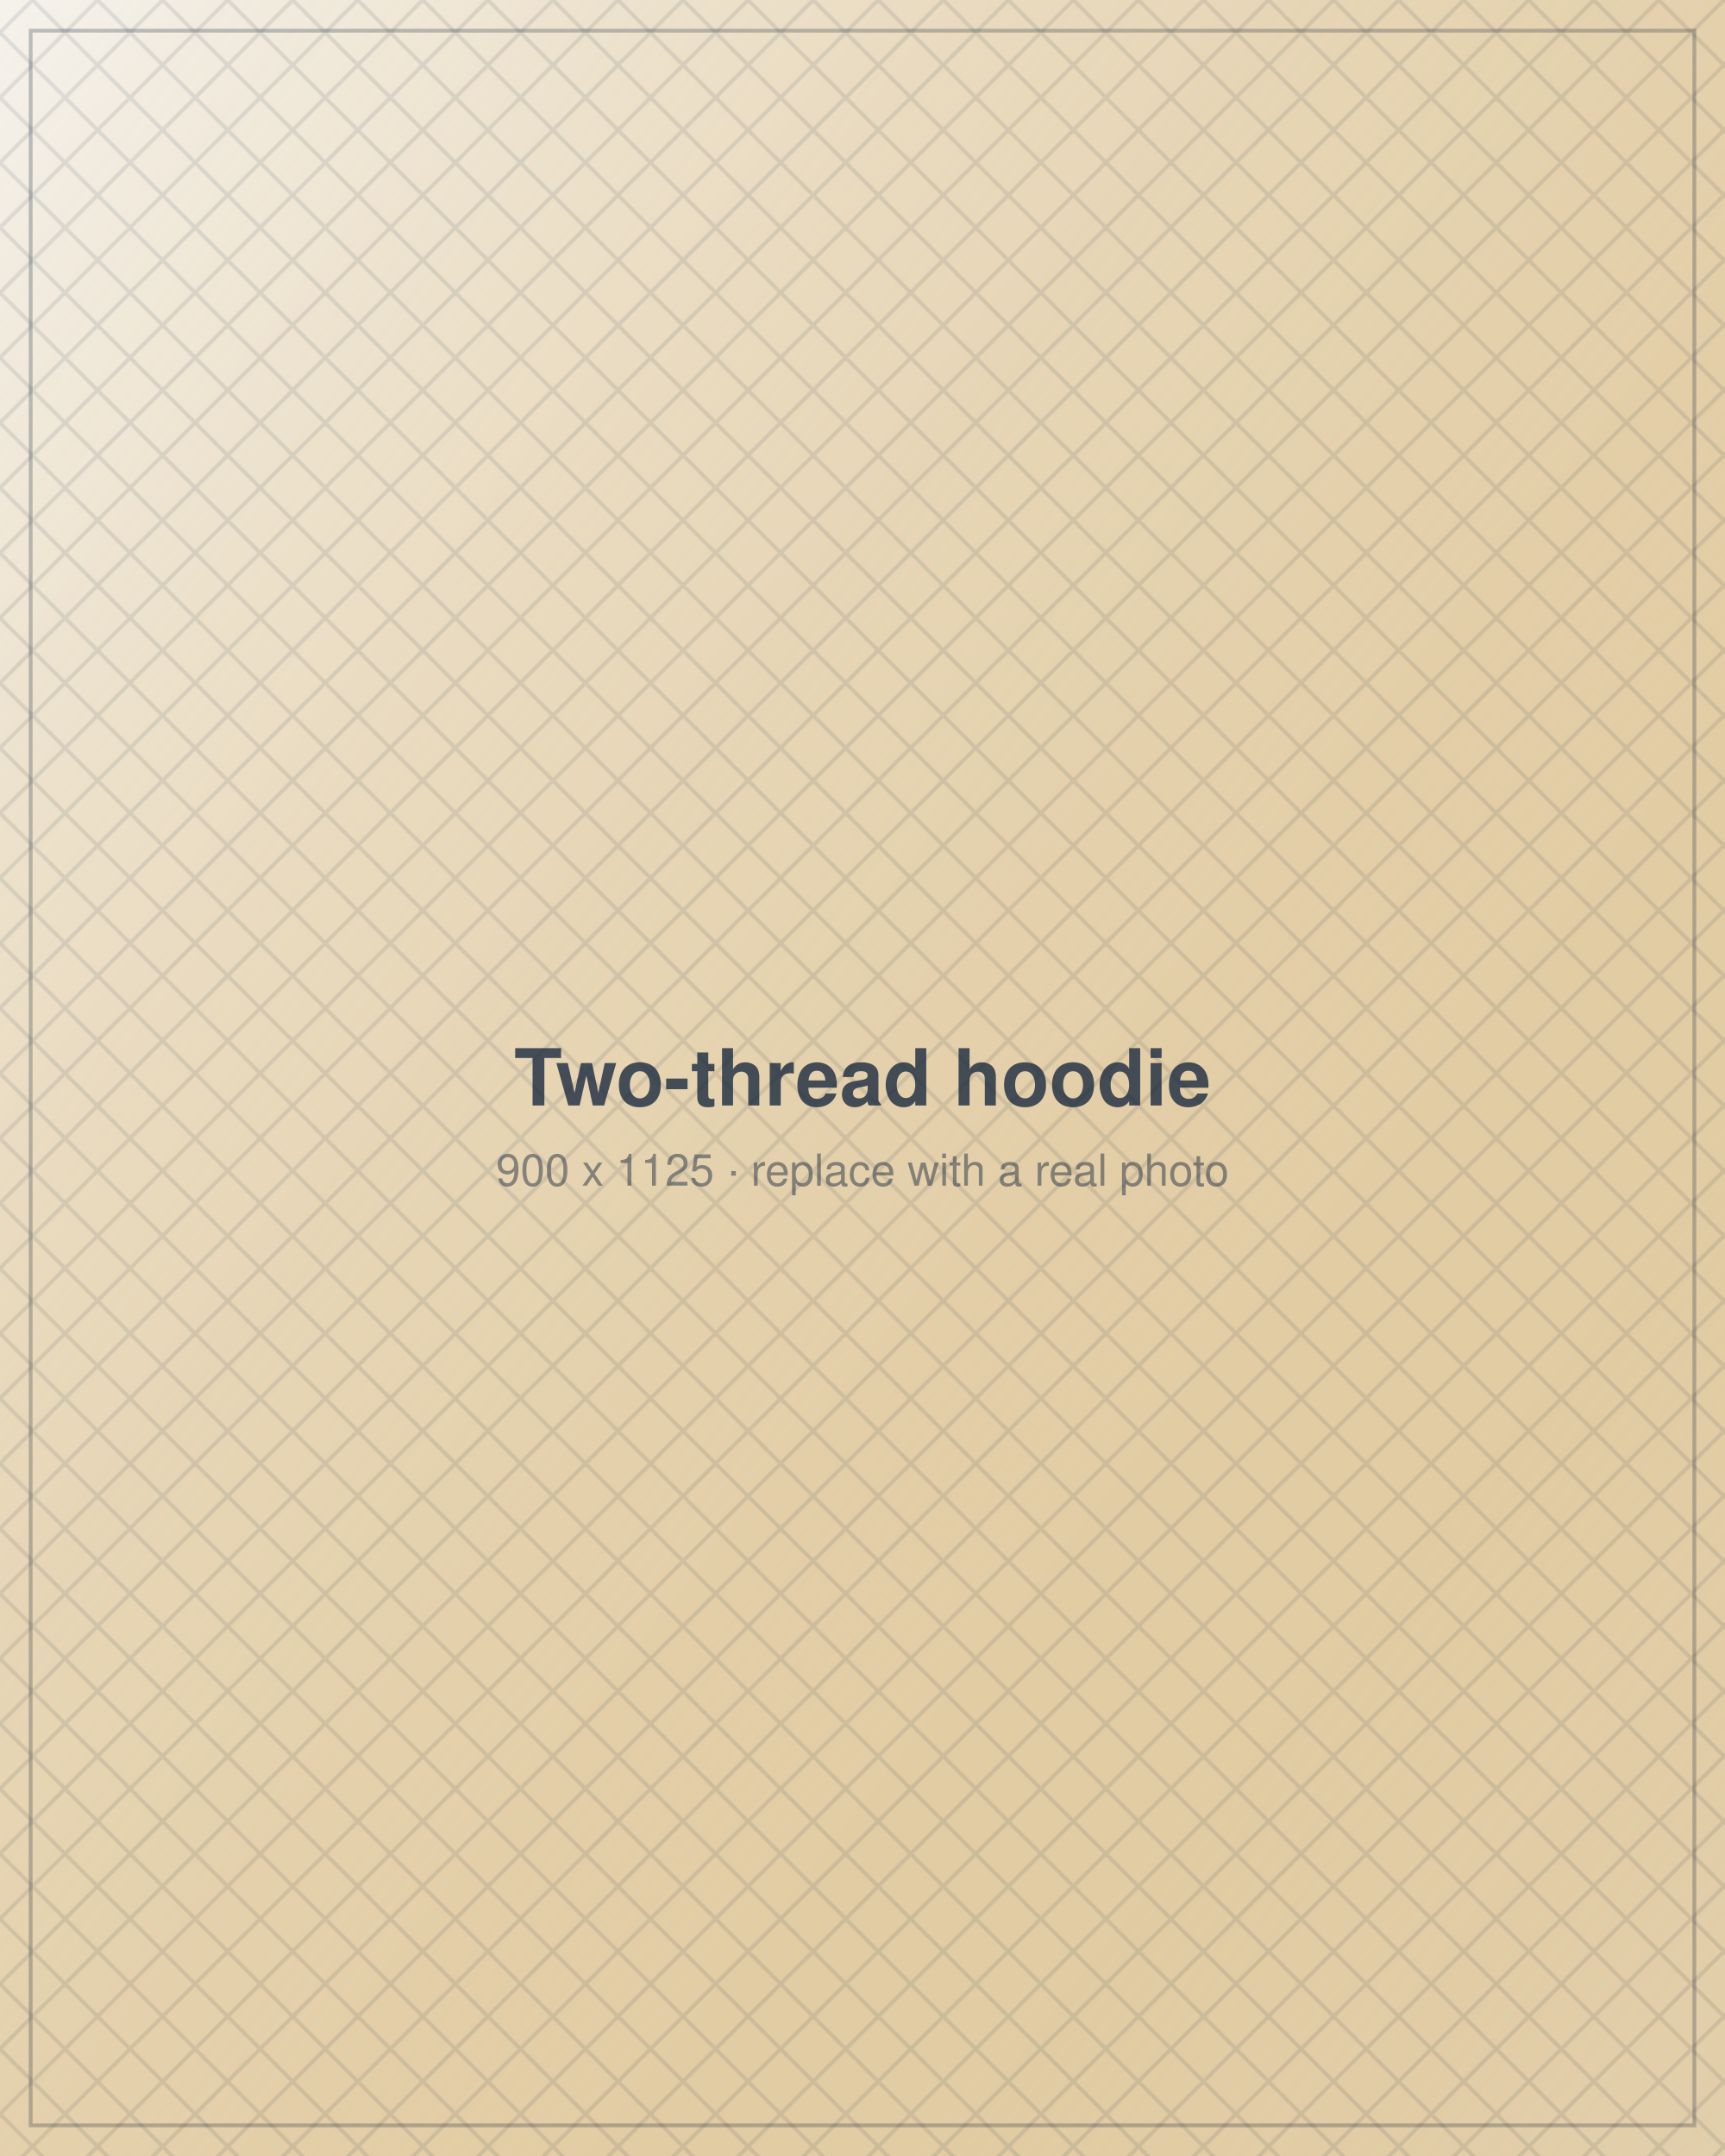
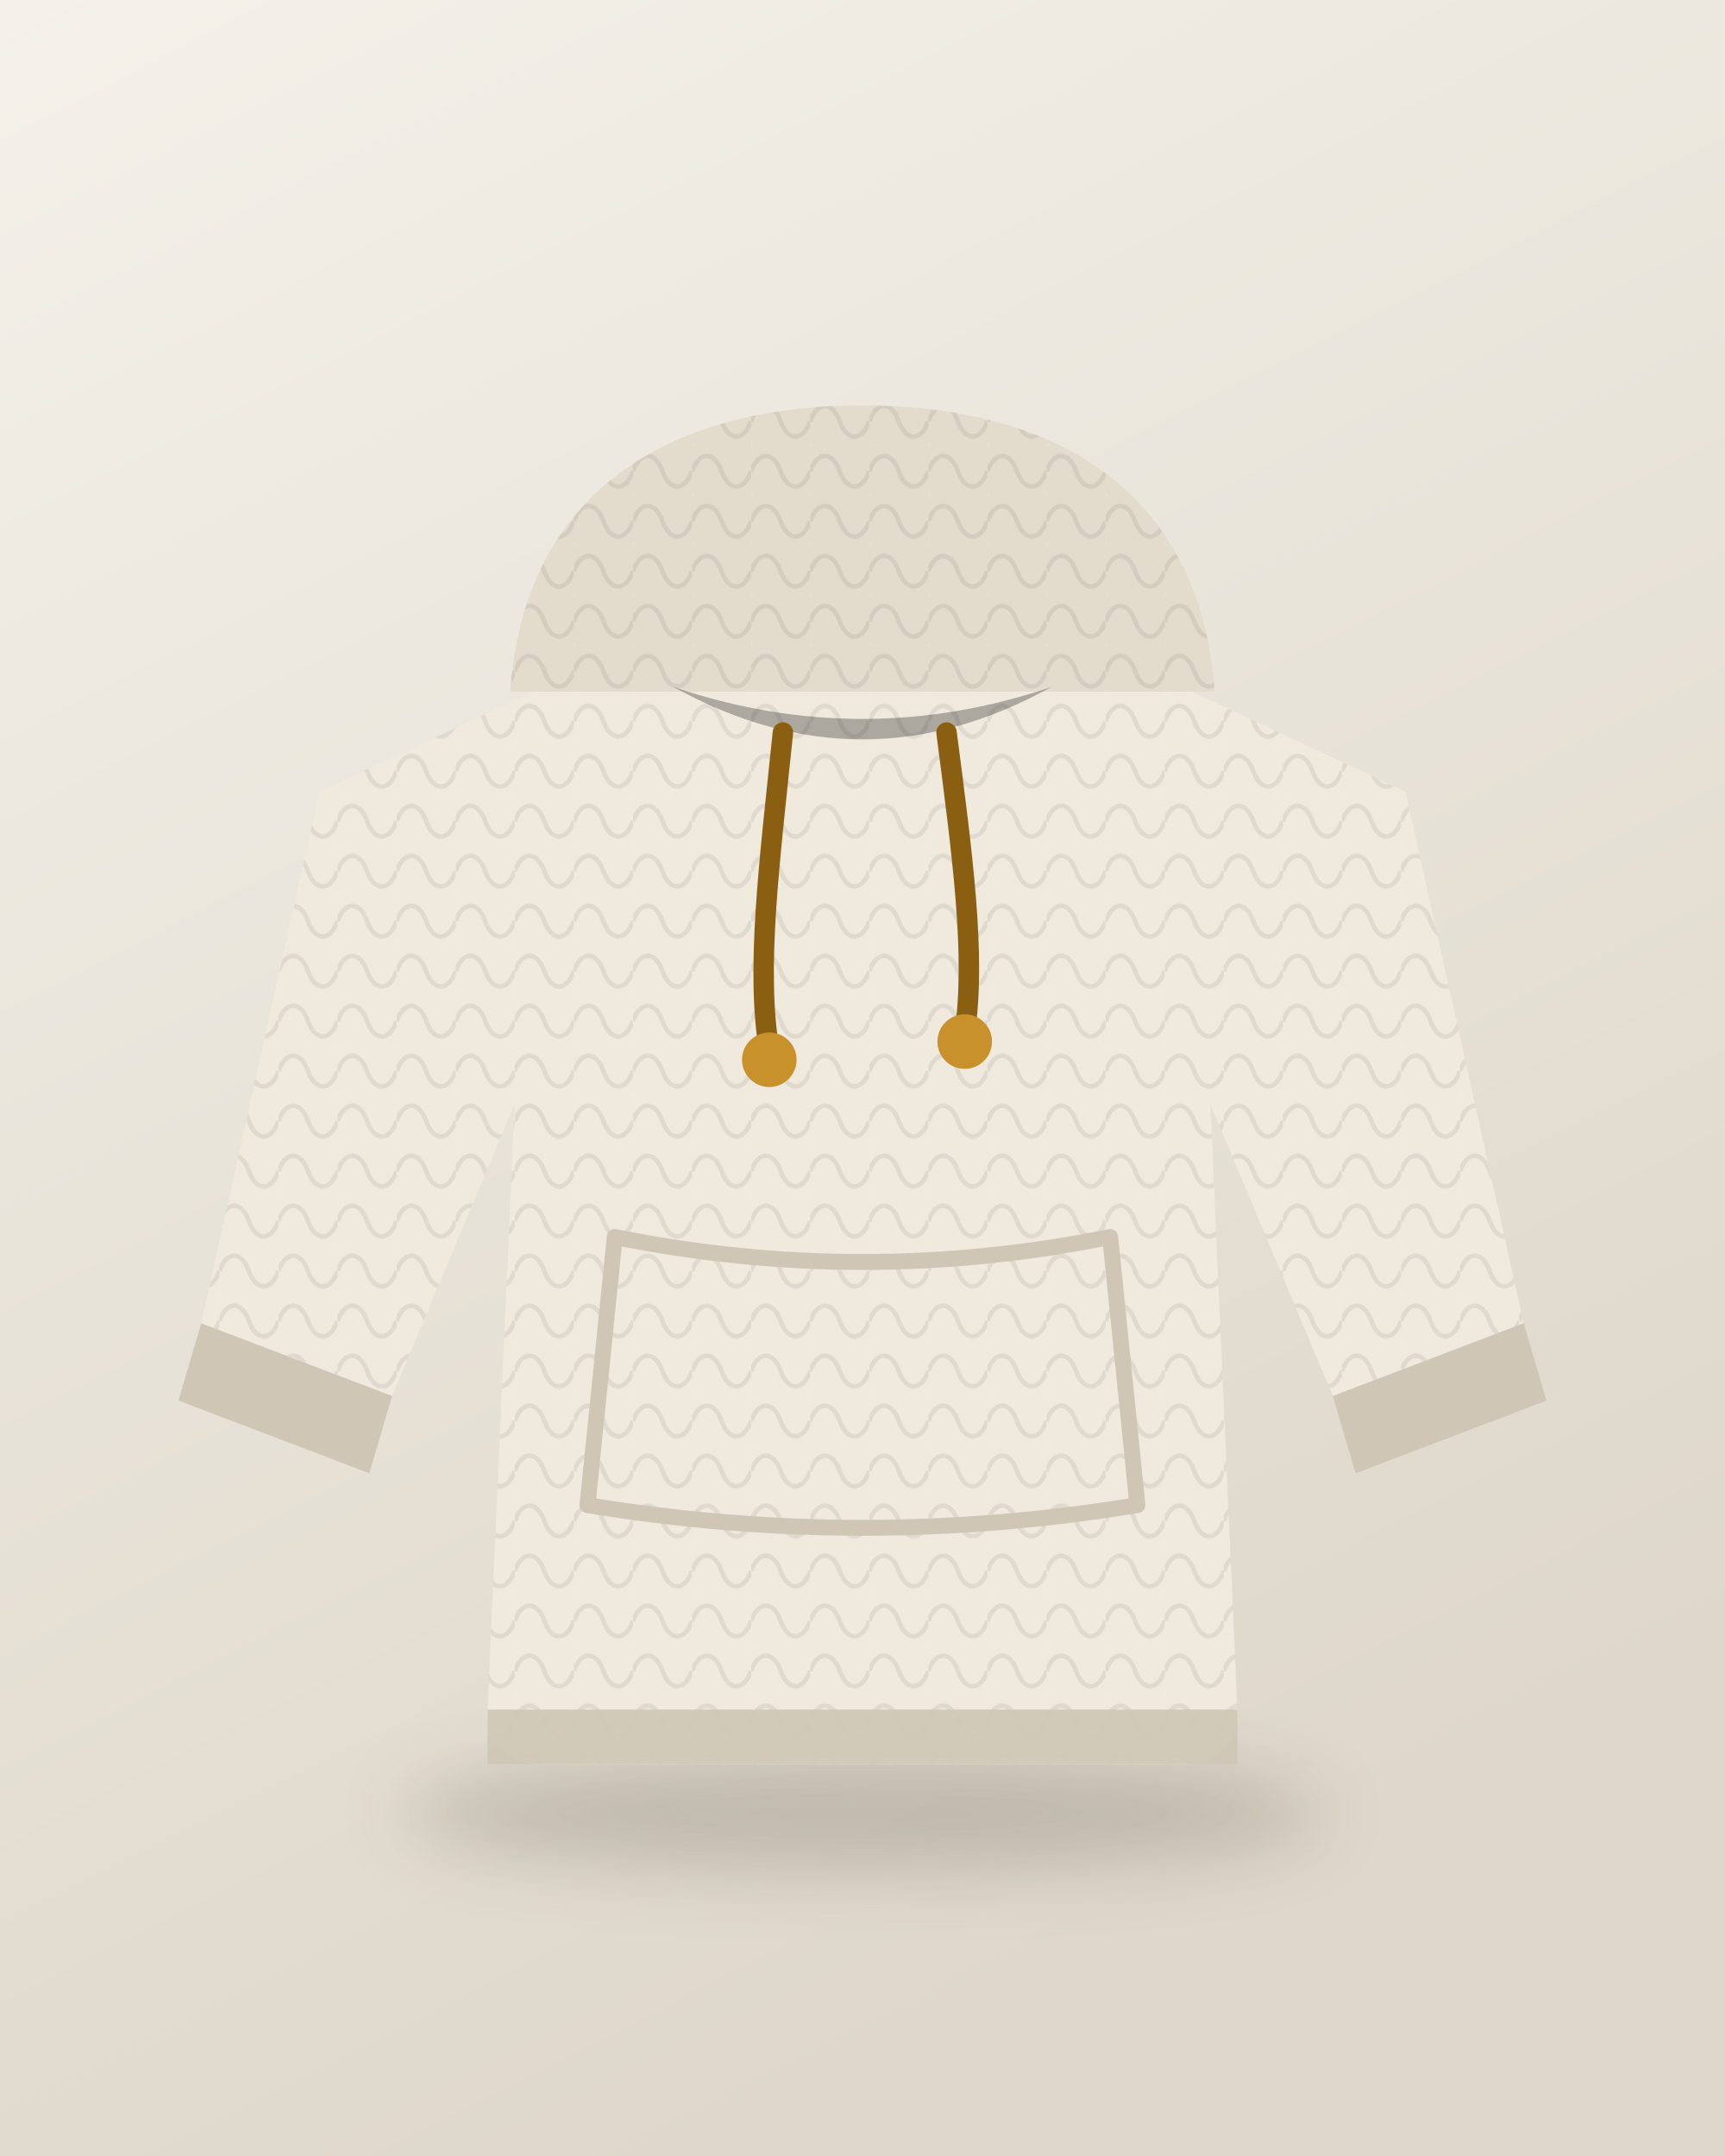
- <svg xmlns="http://www.w3.org/2000/svg" viewBox="0 0 900 1125" width="900" height="1125" role="img" aria-label="Two-thread hoodie placeholder image">
+ <svg xmlns="http://www.w3.org/2000/svg" viewBox="0 0 900 1125" width="900" height="1125" role="img" aria-label="Illustration of a two-thread fleece hoodie in off-white">
  <defs>
-     <pattern id="knit" width="24" height="24" patternUnits="userSpaceOnUse" patternTransform="rotate(45)">
-       <path d="M0 12h24M12 0v24" stroke="#0E2038" stroke-opacity="0.10" stroke-width="2" />
+     <linearGradient id="bg" x1="0" y1="0" x2="0.4" y2="1">
+       <stop offset="0%" stop-color="#f4f1ea" />
+       <stop offset="100%" stop-color="#ded7ca" />
+     </linearGradient>
+     <pattern id="knit" width="26" height="22" patternUnits="userSpaceOnUse">
+       <path d="M0 11c3.2-9 9.8-9 13 0 3.2 9 9.8 9 13 0" fill="none" stroke="#000" stroke-opacity="0.07" stroke-width="2" />
+       <path d="M-13 22c3.2-9 9.8-9 13 0 3.2 9 9.8 9 13 0" fill="none" stroke="#fff" stroke-opacity="0.10" stroke-width="2" />
    </pattern>
-     <linearGradient id="fade" x1="0" y1="0" x2="1" y2="1">
-       <stop offset="0%" stop-color="#F5F2EC" />
-       <stop offset="100%" stop-color="#C8912B" stop-opacity="0.35" />
-     </linearGradient>
+     <filter id="soft" x="-30%" y="-60%" width="160%" height="220%">
+       <feGaussianBlur stdDeviation="18" />
+     </filter>
  </defs>
-   <rect width="900" height="1125" fill="url(#fade)" />
-   <rect width="900" height="1125" fill="url(#knit)" />
-   <rect x="16" y="16" width="868" height="1093" fill="none" stroke="#0E2038" stroke-opacity="0.25" stroke-width="2" />
-   <text x="50%" y="50%" fill="#0E2038" fill-opacity="0.75" font-family="Segoe UI, Helvetica, Arial, sans-serif" font-size="41" font-weight="600" text-anchor="middle" dominant-baseline="middle">Two-thread hoodie</text>
-   <text x="50%" y="611" fill="#0E2038" fill-opacity="0.45" font-family="Segoe UI, Helvetica, Arial, sans-serif" font-size="23" text-anchor="middle" dominant-baseline="middle">900 x 1125 · replace with a real photo</text>
+   <rect width="900" height="1125" fill="url(#bg)" />
+   <ellipse cx="450" cy="946" rx="240" ry="30" fill="#3b3226" opacity="0.20" filter="url(#soft)" />
+   <g transform="translate(52.8 180.7) scale(1.1856)">
+     <path d="M180 152C186 64 250 26 335 26s149 38 155 126z" fill="#e3dccd" />
+     <path d="M180 152C186 64 250 26 335 26s149 38 155 126z" fill="url(#knit)" />
+     <g fill="#efe9de">
+       <path d="M190 152 96 196 44 430l84 32 68-162z" />
+       <path d="M480 152l94 44 52 234-84 32-68-162z" />
+     </g>
+     <g fill="url(#knit)">
+       <path d="M190 152 96 196 44 430l84 32 68-162z" />
+       <path d="M480 152l94 44 52 234-84 32-68-162z" />
+     </g>
+     <g fill="#cfc6b5">
+       <path d="M44 430l84 32-10 34-84-32z" />
+       <path d="M626 430l-84 32 10 34 84-32z" />
+     </g>
+     <path d="M190 152h290l20 448a22 22 0 0 1-22 24H192a22 22 0 0 1-22-24z" fill="#efe9de" />
+     <path d="M190 152h290l20 448a22 22 0 0 1-22 24H192a22 22 0 0 1-22-24z" fill="url(#knit)" />
+     <path d="M252 150q83 46 166 0-83 28-166 0z" fill="#000" opacity="0.28" />
+     <path d="M300 170c-6 58-12 104-6 140" stroke="#8a5f12" stroke-width="9" fill="none" stroke-linecap="round" />
+     <path d="M372 170c7 54 13 98 8 132" stroke="#8a5f12" stroke-width="9" fill="none" stroke-linecap="round" />
+     <circle cx="294" cy="314" r="12" fill="#c8912b" />
+     <circle cx="380" cy="306" r="12" fill="#c8912b" />
+     <path d="M226 392q109 22 218 0l12 118q-121 20-242 0z" fill="none" stroke="#cfc6b5" stroke-width="7" stroke-linejoin="round" />
+     <rect x="170" y="600" width="330" height="24" fill="#cfc6b5" opacity="0.9" />
+   </g>
</svg>
